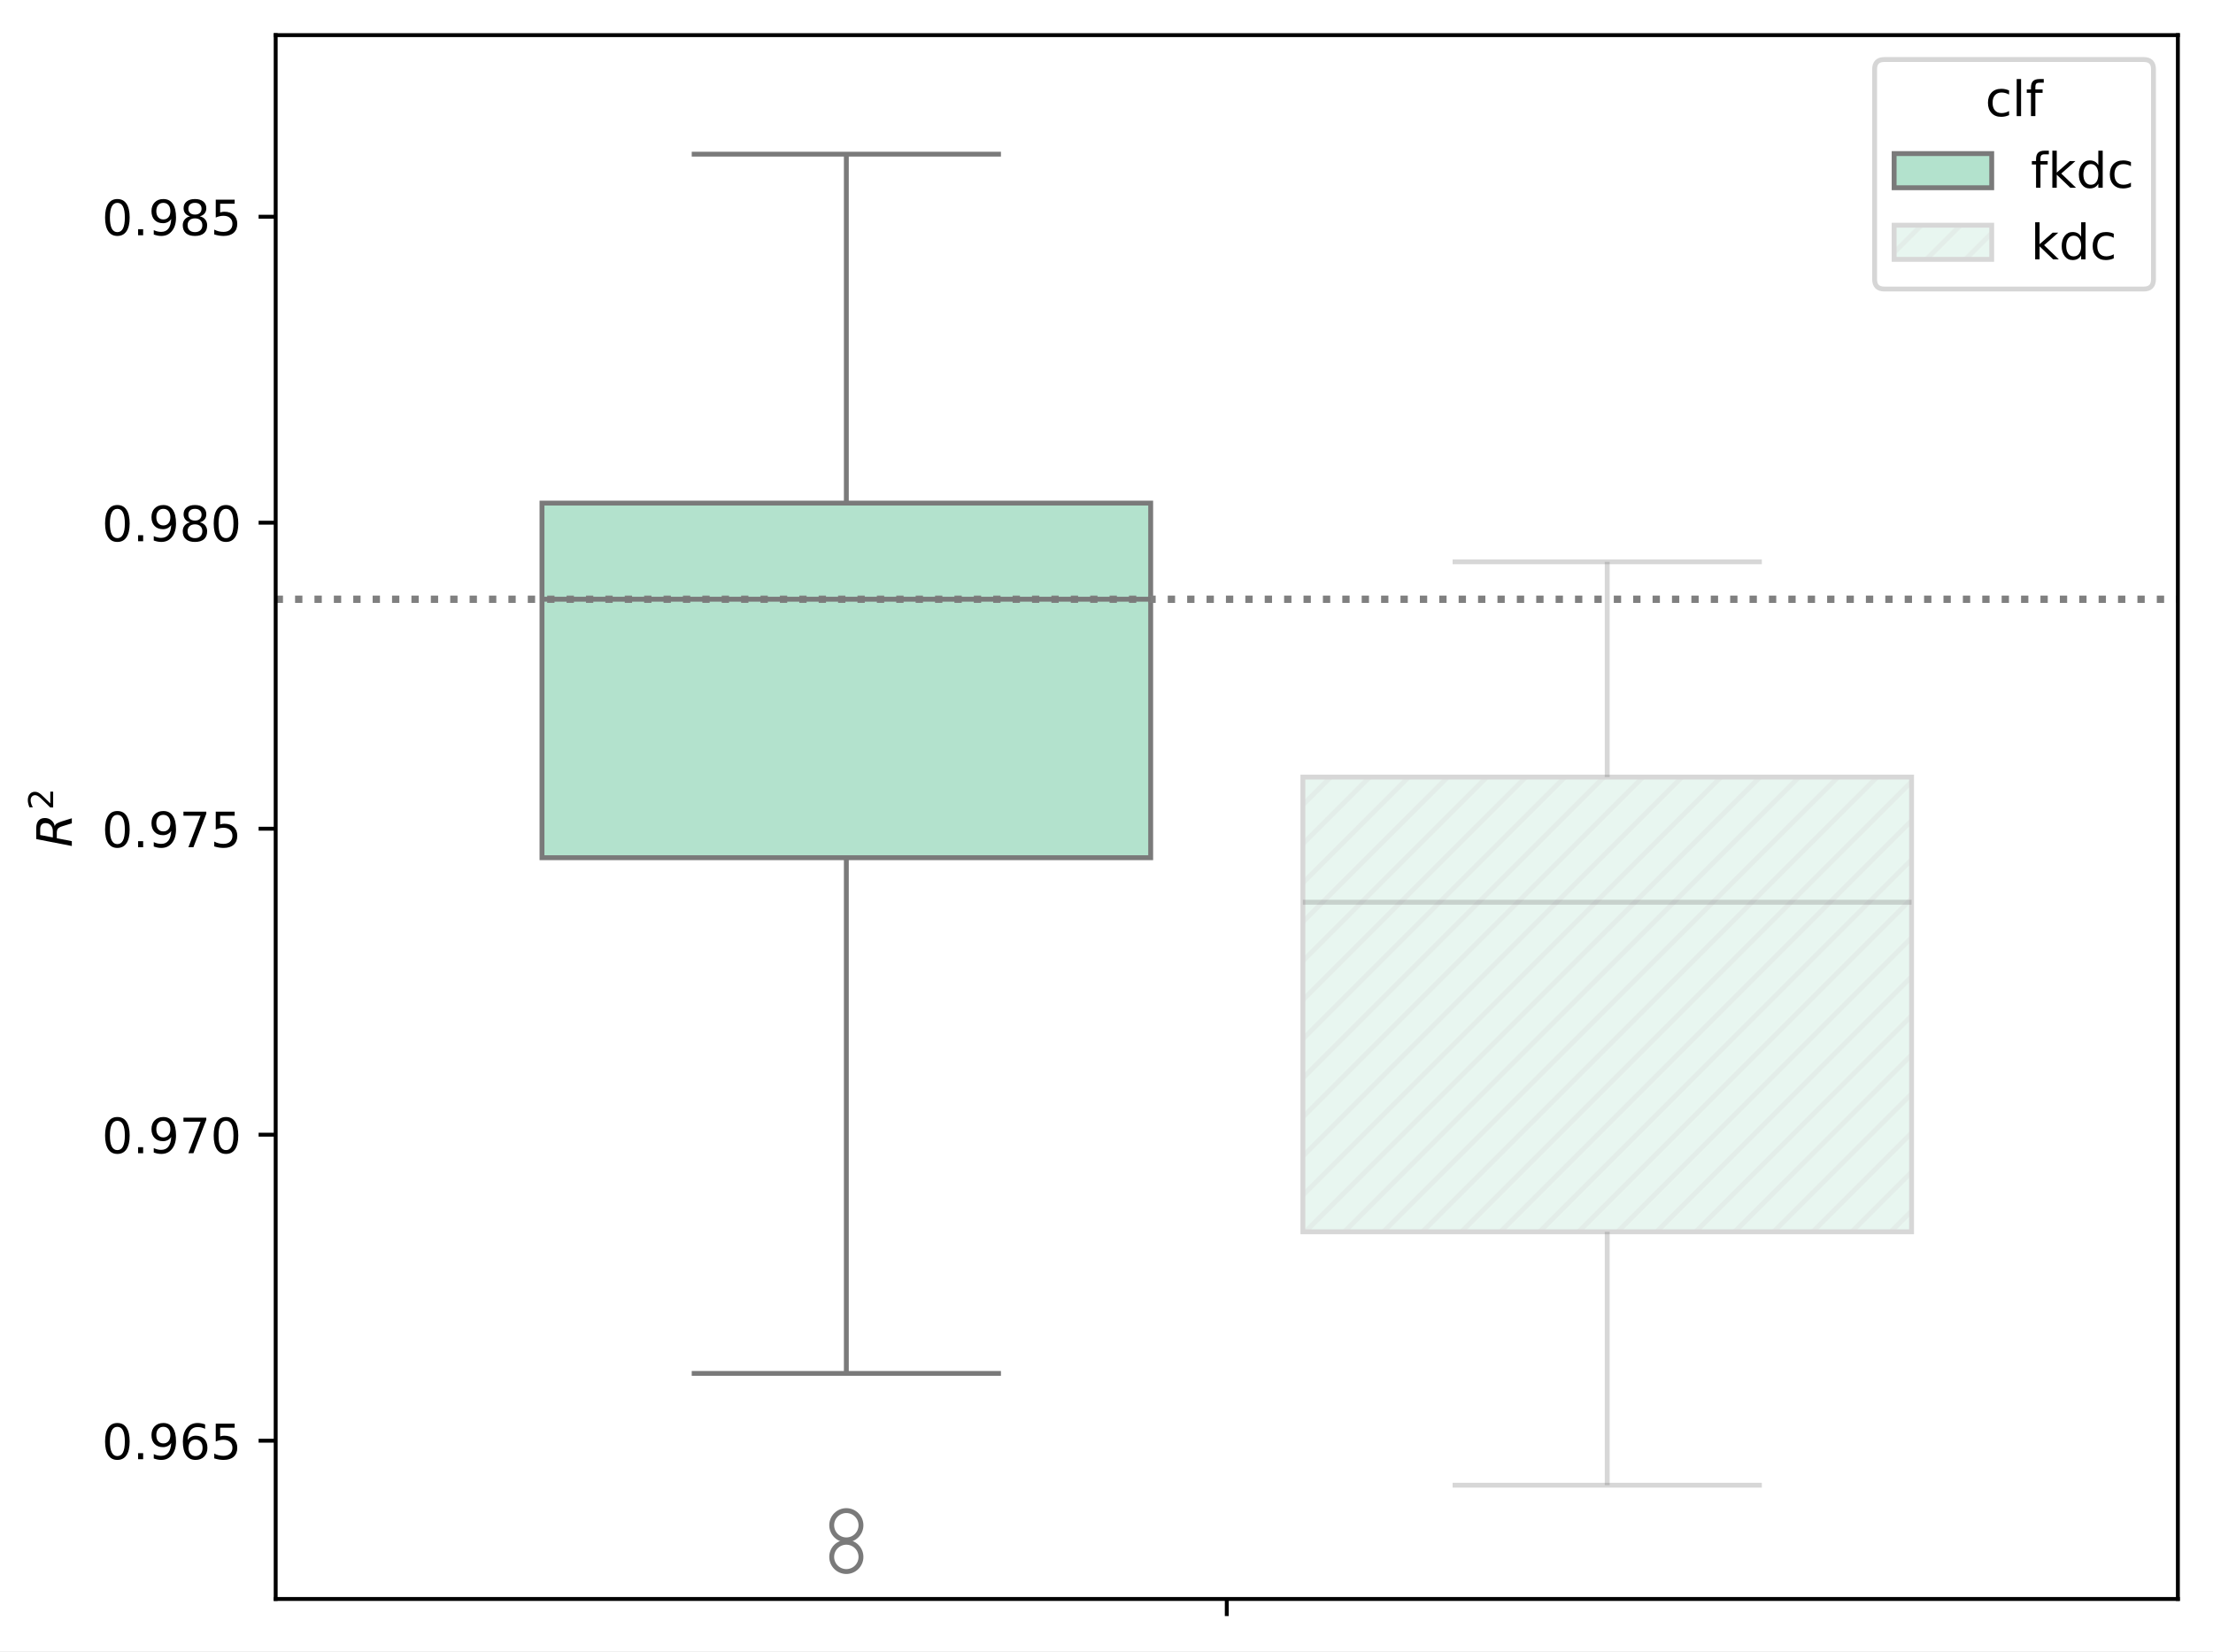
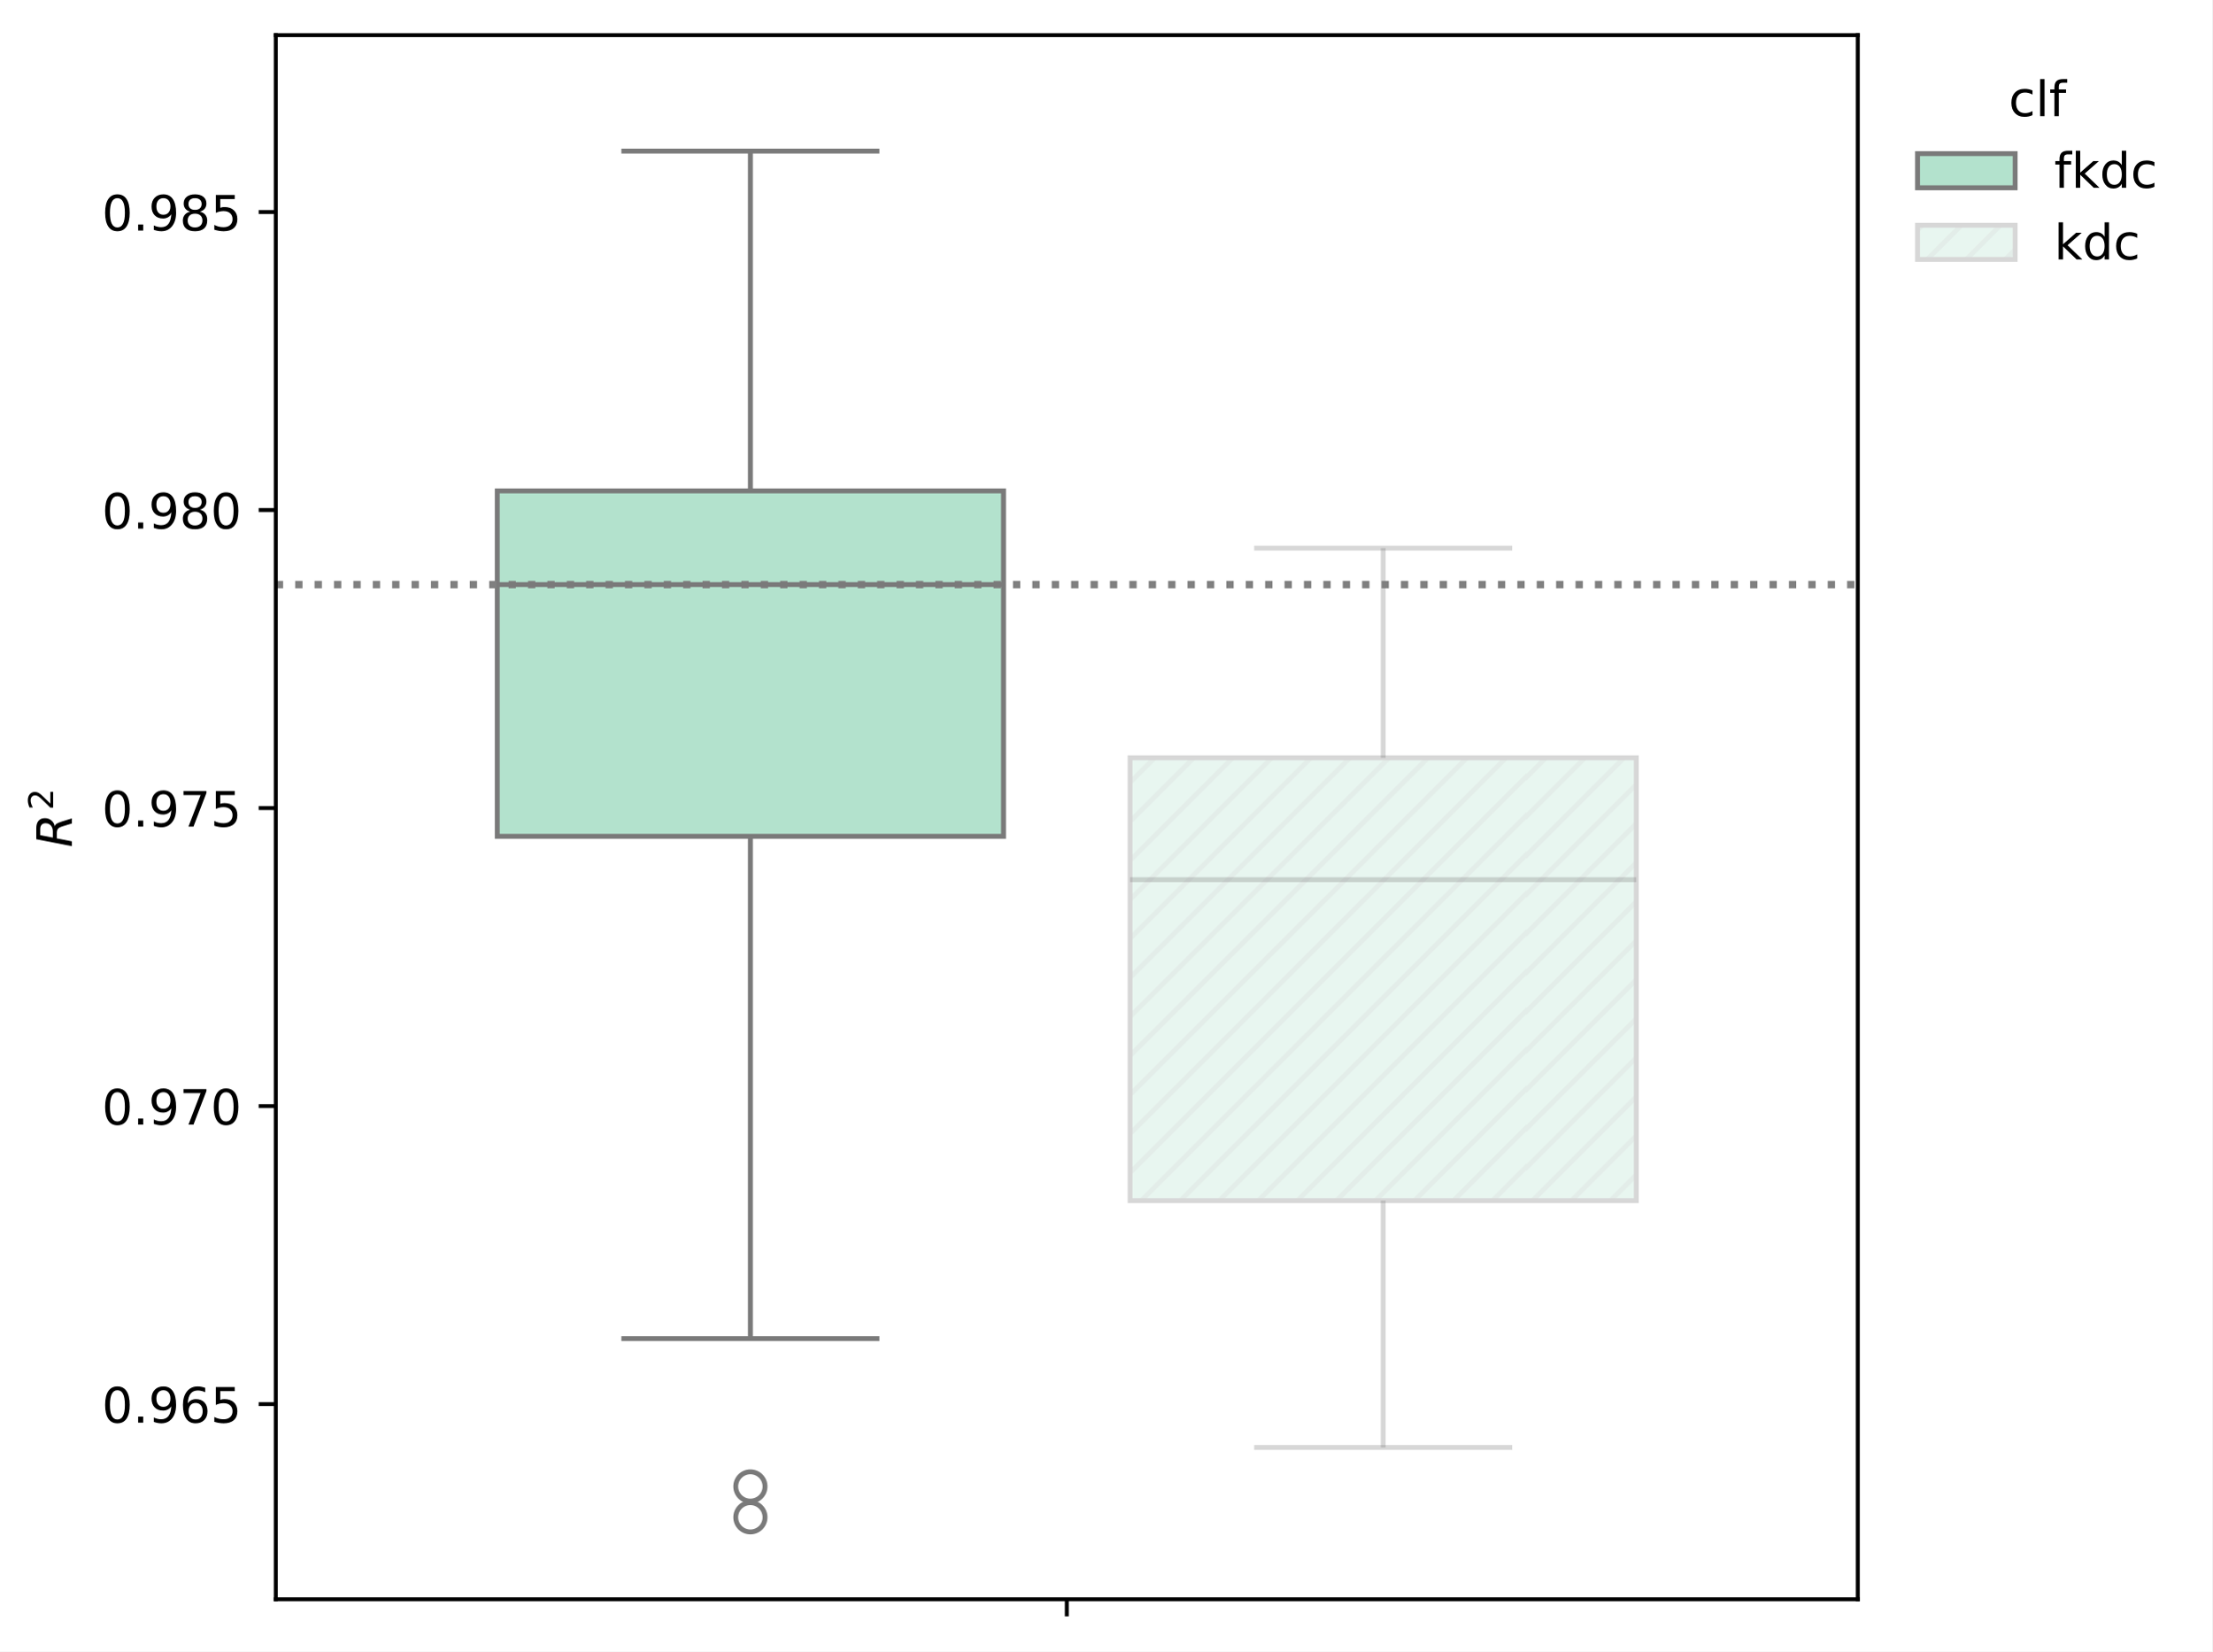
- <svg xmlns="http://www.w3.org/2000/svg" xmlns:xlink="http://www.w3.org/1999/xlink" width="453.6pt" height="338.4pt" viewBox="0 0 453.6 338.4" version="1.1">
+ <svg xmlns="http://www.w3.org/2000/svg" xmlns:xlink="http://www.w3.org/1999/xlink" width="453.27pt" height="338.4pt" viewBox="0 0 453.27 338.4" version="1.1">
  <defs>
    <style type="text/css">*{stroke-linejoin: round; stroke-linecap: butt}</style>
  </defs>
  <g id="figure_1">
    <g id="patch_1">
-       <path d="M 0 338.4  L 453.6 338.4  L 453.6 0  L 0 0  z " style="fill: #ffffff" />
+       <path d="M 0 338.4  L 453.27 338.4  L 453.27 0  L 0 0  z " style="fill: #ffffff" />
    </g>
    <g id="axes_1">
      <g id="patch_2">
-         <path d="M 56.506 327.7  L 446.4 327.7  L 446.4 7.2  L 56.506 7.2  z " style="fill: #ffffff" />
+         <path d="M 56.506 327.7  L 380.671 327.7  L 380.671 7.2  L 56.506 7.2  z " style="fill: #ffffff" />
      </g>
      <g id="patch_3">
-         <path d="M 251.453 12398.475  L 251.453 12398.475  L 251.453 12398.475  L 251.453 12398.475  z " clip-path="url(#p76da80ffdb)" style="fill: #b3e2cd; stroke: #7a7a7a; stroke-linejoin: miter" />
+         <path d="M 218.589 12073.774  L 218.589 12073.774  L 218.589 12073.774  L 218.589 12073.774  z " clip-path="url(#p66e50387e1)" style="fill: #b3e2cd; stroke: #7a7a7a; stroke-linejoin: miter" />
      </g>
      <g id="patch_4">
-         <path d="M 251.453 12398.475  L 251.453 12398.475  L 251.453 12398.475  L 251.453 12398.475  z " clip-path="url(#p76da80ffdb)" style="fill: #b3e2cd; stroke: #7a7a7a; stroke-linejoin: miter" />
+         <path d="M 218.589 12073.774  L 218.589 12073.774  L 218.589 12073.774  L 218.589 12073.774  z " clip-path="url(#p66e50387e1)" style="fill: #b3e2cd; stroke: #7a7a7a; stroke-linejoin: miter" />
      </g>
      <g id="matplotlib.axis_1">
        <g id="xtick_1">
          <g id="line2d_1">
            <defs>
              <path id="m38f3b05bbe" d="M 0 0  L 0 3.5  " style="stroke: #000000; stroke-width: 0.8" />
            </defs>
            <g>
-               <use xlink:href="#m38f3b05bbe" x="251.453" y="327.7" style="stroke: #000000; stroke-width: 0.8" />
+               <use xlink:href="#m38f3b05bbe" x="218.589" y="327.7" style="stroke: #000000; stroke-width: 0.8" />
            </g>
          </g>
        </g>
      </g>
      <g id="matplotlib.axis_2">
        <g id="ytick_1">
          <g id="line2d_2">
            <defs>
              <path id="mbd2f377c6c" d="M 0 0  L -3.5 0  " style="stroke: #000000; stroke-width: 0.8" />
            </defs>
            <g>
-               <use xlink:href="#mbd2f377c6c" x="56.506" y="295.259" style="stroke: #000000; stroke-width: 0.8" />
+               <use xlink:href="#mbd2f377c6c" x="56.506" y="287.711" style="stroke: #000000; stroke-width: 0.8" />
            </g>
          </g>
          <g id="text_1">
-             <g transform="translate(20.87813 299.0581) scale(0.1 -0.1)">
+             <g transform="translate(20.87813 291.5098) scale(0.1 -0.1)">
              <defs>
                <path id="DejaVuSans-30" d="M 2034 4250  Q 1547 4250 1301 3770  Q 1056 3291 1056 2328  Q 1056 1369 1301 889  Q 1547 409 2034 409  Q 2525 409 2770 889  Q 3016 1369 3016 2328  Q 3016 3291 2770 3770  Q 2525 4250 2034 4250  z M 2034 4750  Q 2819 4750 3233 4129  Q 3647 3509 3647 2328  Q 3647 1150 3233 529  Q 2819 -91 2034 -91  Q 1250 -91 836 529  Q 422 1150 422 2328  Q 422 3509 836 4129  Q 1250 4750 2034 4750  z " transform="scale(0.015625)" />
                <path id="DejaVuSans-2e" d="M 684 794  L 1344 794  L 1344 0  L 684 0  L 684 794  z " transform="scale(0.015625)" />
                <path id="DejaVuSans-39" d="M 703 97  L 703 672  Q 941 559 1184 500  Q 1428 441 1663 441  Q 2288 441 2617 861  Q 2947 1281 2994 2138  Q 2813 1869 2534 1725  Q 2256 1581 1919 1581  Q 1219 1581 811 2004  Q 403 2428 403 3163  Q 403 3881 828 4315  Q 1253 4750 1959 4750  Q 2769 4750 3195 4129  Q 3622 3509 3622 2328  Q 3622 1225 3098 567  Q 2575 -91 1691 -91  Q 1453 -91 1209 -44  Q 966 3 703 97  z M 1959 2075  Q 2384 2075 2632 2365  Q 2881 2656 2881 3163  Q 2881 3666 2632 3958  Q 2384 4250 1959 4250  Q 1534 4250 1286 3958  Q 1038 3666 1038 3163  Q 1038 2656 1286 2365  Q 1534 2075 1959 2075  z " transform="scale(0.015625)" />
                <path id="DejaVuSans-36" d="M 2113 2584  Q 1688 2584 1439 2293  Q 1191 2003 1191 1497  Q 1191 994 1439 701  Q 1688 409 2113 409  Q 2538 409 2786 701  Q 3034 994 3034 1497  Q 3034 2003 2786 2293  Q 2538 2584 2113 2584  z M 3366 4563  L 3366 3988  Q 3128 4100 2886 4159  Q 2644 4219 2406 4219  Q 1781 4219 1451 3797  Q 1122 3375 1075 2522  Q 1259 2794 1537 2939  Q 1816 3084 2150 3084  Q 2853 3084 3261 2657  Q 3669 2231 3669 1497  Q 3669 778 3244 343  Q 2819 -91 2113 -91  Q 1303 -91 875 529  Q 447 1150 447 2328  Q 447 3434 972 4092  Q 1497 4750 2381 4750  Q 2619 4750 2861 4703  Q 3103 4656 3366 4563  z " transform="scale(0.015625)" />
                <path id="DejaVuSans-35" d="M 691 4666  L 3169 4666  L 3169 4134  L 1269 4134  L 1269 2991  Q 1406 3038 1543 3061  Q 1681 3084 1819 3084  Q 2600 3084 3056 2656  Q 3513 2228 3513 1497  Q 3513 744 3044 326  Q 2575 -91 1722 -91  Q 1428 -91 1123 -41  Q 819 9 494 109  L 494 744  Q 775 591 1075 516  Q 1375 441 1709 441  Q 2250 441 2565 725  Q 2881 1009 2881 1497  Q 2881 1984 2565 2268  Q 2250 2553 1709 2553  Q 1456 2553 1204 2497  Q 953 2441 691 2322  L 691 4666  z " transform="scale(0.015625)" />
              </defs>
              <use xlink:href="#DejaVuSans-30" />
              <use xlink:href="#DejaVuSans-2e" transform="translate(63.62305 0)" />
              <use xlink:href="#DejaVuSans-39" transform="translate(95.41016 0)" />
              <use xlink:href="#DejaVuSans-36" transform="translate(159.0332 0)" />
              <use xlink:href="#DejaVuSans-35" transform="translate(222.6562 0)" />
            </g>
          </g>
        </g>
        <g id="ytick_2">
          <g id="line2d_3">
            <g>
-               <use xlink:href="#mbd2f377c6c" x="56.506" y="232.548" style="stroke: #000000; stroke-width: 0.8" />
+               <use xlink:href="#mbd2f377c6c" x="56.506" y="226.643" style="stroke: #000000; stroke-width: 0.8" />
            </g>
          </g>
          <g id="text_2">
-             <g transform="translate(20.87813 236.3472) scale(0.1 -0.1)">
+             <g transform="translate(20.87813 230.4421) scale(0.1 -0.1)">
              <defs>
                <path id="DejaVuSans-37" d="M 525 4666  L 3525 4666  L 3525 4397  L 1831 0  L 1172 0  L 2766 4134  L 525 4134  L 525 4666  z " transform="scale(0.015625)" />
              </defs>
              <use xlink:href="#DejaVuSans-30" />
              <use xlink:href="#DejaVuSans-2e" transform="translate(63.62305 0)" />
              <use xlink:href="#DejaVuSans-39" transform="translate(95.41016 0)" />
              <use xlink:href="#DejaVuSans-37" transform="translate(159.0332 0)" />
              <use xlink:href="#DejaVuSans-30" transform="translate(222.6562 0)" />
            </g>
          </g>
        </g>
        <g id="ytick_3">
          <g id="line2d_4">
            <g>
-               <use xlink:href="#mbd2f377c6c" x="56.506" y="169.837" style="stroke: #000000; stroke-width: 0.8" />
+               <use xlink:href="#mbd2f377c6c" x="56.506" y="165.575" style="stroke: #000000; stroke-width: 0.8" />
            </g>
          </g>
          <g id="text_3">
-             <g transform="translate(20.87813 173.6362) scale(0.1 -0.1)">
+             <g transform="translate(20.87813 169.3745) scale(0.1 -0.1)">
              <use xlink:href="#DejaVuSans-30" />
              <use xlink:href="#DejaVuSans-2e" transform="translate(63.62305 0)" />
              <use xlink:href="#DejaVuSans-39" transform="translate(95.41016 0)" />
              <use xlink:href="#DejaVuSans-37" transform="translate(159.0332 0)" />
              <use xlink:href="#DejaVuSans-35" transform="translate(222.6562 0)" />
            </g>
          </g>
        </g>
        <g id="ytick_4">
          <g id="line2d_5">
            <g>
-               <use xlink:href="#mbd2f377c6c" x="56.506" y="107.126" style="stroke: #000000; stroke-width: 0.8" />
+               <use xlink:href="#mbd2f377c6c" x="56.506" y="104.508" style="stroke: #000000; stroke-width: 0.8" />
            </g>
          </g>
          <g id="text_4">
-             <g transform="translate(20.87813 110.9252) scale(0.1 -0.1)">
+             <g transform="translate(20.87813 108.3068) scale(0.1 -0.1)">
              <defs>
                <path id="DejaVuSans-38" d="M 2034 2216  Q 1584 2216 1326 1975  Q 1069 1734 1069 1313  Q 1069 891 1326 650  Q 1584 409 2034 409  Q 2484 409 2743 651  Q 3003 894 3003 1313  Q 3003 1734 2745 1975  Q 2488 2216 2034 2216  z M 1403 2484  Q 997 2584 770 2862  Q 544 3141 544 3541  Q 544 4100 942 4425  Q 1341 4750 2034 4750  Q 2731 4750 3128 4425  Q 3525 4100 3525 3541  Q 3525 3141 3298 2862  Q 3072 2584 2669 2484  Q 3125 2378 3379 2068  Q 3634 1759 3634 1313  Q 3634 634 3220 271  Q 2806 -91 2034 -91  Q 1263 -91 848 271  Q 434 634 434 1313  Q 434 1759 690 2068  Q 947 2378 1403 2484  z M 1172 3481  Q 1172 3119 1398 2916  Q 1625 2713 2034 2713  Q 2441 2713 2670 2916  Q 2900 3119 2900 3481  Q 2900 3844 2670 4047  Q 2441 4250 2034 4250  Q 1625 4250 1398 4047  Q 1172 3844 1172 3481  z " transform="scale(0.015625)" />
              </defs>
              <use xlink:href="#DejaVuSans-30" />
              <use xlink:href="#DejaVuSans-2e" transform="translate(63.62305 0)" />
              <use xlink:href="#DejaVuSans-39" transform="translate(95.41016 0)" />
              <use xlink:href="#DejaVuSans-38" transform="translate(159.0332 0)" />
              <use xlink:href="#DejaVuSans-30" transform="translate(222.6562 0)" />
            </g>
          </g>
        </g>
        <g id="ytick_5">
          <g id="line2d_6">
            <g>
-               <use xlink:href="#mbd2f377c6c" x="56.506" y="44.415" style="stroke: #000000; stroke-width: 0.8" />
+               <use xlink:href="#mbd2f377c6c" x="56.506" y="43.44" style="stroke: #000000; stroke-width: 0.8" />
            </g>
          </g>
          <g id="text_5">
-             <g transform="translate(20.87813 48.21428) scale(0.1 -0.1)">
+             <g transform="translate(20.87813 47.2391) scale(0.1 -0.1)">
              <use xlink:href="#DejaVuSans-30" />
              <use xlink:href="#DejaVuSans-2e" transform="translate(63.62305 0)" />
              <use xlink:href="#DejaVuSans-39" transform="translate(95.41016 0)" />
              <use xlink:href="#DejaVuSans-38" transform="translate(159.0332 0)" />
              <use xlink:href="#DejaVuSans-35" transform="translate(222.6562 0)" />
            </g>
          </g>
        </g>
        <g id="text_6">
          <g transform="translate(14.79844 173.65) rotate(-90) scale(0.1 -0.1)">
            <defs>
              <path id="DejaVuSans-Oblique-52" d="M 1613 4147  L 1294 2491  L 2106 2491  Q 2584 2491 2879 2755  Q 3175 3019 3175 3444  Q 3175 3784 2976 3965  Q 2778 4147 2406 4147  L 1613 4147  z M 2772 2241  Q 2972 2194 3105 2009  Q 3238 1825 3413 1275  L 3809 0  L 3144 0  L 2778 1197  Q 2638 1659 2453 1815  Q 2269 1972 1888 1972  L 1191 1972  L 806 0  L 172 0  L 1081 4666  L 2503 4666  Q 3150 4666 3495 4373  Q 3841 4081 3841 3531  Q 3841 3044 3547 2687  Q 3253 2331 2772 2241  z " transform="scale(0.015625)" />
              <path id="DejaVuSans-32" d="M 1228 531  L 3431 531  L 3431 0  L 469 0  L 469 531  Q 828 903 1448 1529  Q 2069 2156 2228 2338  Q 2531 2678 2651 2914  Q 2772 3150 2772 3378  Q 2772 3750 2511 3984  Q 2250 4219 1831 4219  Q 1534 4219 1204 4116  Q 875 4013 500 3803  L 500 4441  Q 881 4594 1212 4672  Q 1544 4750 1819 4750  Q 2544 4750 2975 4387  Q 3406 4025 3406 3419  Q 3406 3131 3298 2873  Q 3191 2616 2906 2266  Q 2828 2175 2409 1742  Q 1991 1309 1228 531  z " transform="scale(0.015625)" />
            </defs>
            <use xlink:href="#DejaVuSans-Oblique-52" transform="translate(0 0.765625)" />
            <use xlink:href="#DejaVuSans-32" transform="translate(76.49919 39.04688) scale(0.7)" />
          </g>
        </g>
      </g>
      <g id="patch_5">
-         <path d="M 111.091 175.781  L 235.857 175.781  L 235.857 103.106  L 111.091 103.106  L 111.091 175.781  z " clip-path="url(#p76da80ffdb)" style="fill: #b3e2cd; stroke: #7a7a7a; stroke-linejoin: miter" />
+         <path d="M 101.889 171.363  L 205.622 171.363  L 205.622 100.593  L 101.889 100.593  L 101.889 171.363  z " clip-path="url(#p66e50387e1)" style="fill: #b3e2cd; stroke: #7a7a7a; stroke-linejoin: miter" />
      </g>
      <g id="line2d_7">
-         <path d="M 173.474 175.781  L 173.474 281.474  " clip-path="url(#p76da80ffdb)" style="fill: none; stroke: #7a7a7a" />
+         <path d="M 153.756 171.363  L 153.756 274.287  " clip-path="url(#p66e50387e1)" style="fill: none; stroke: #7a7a7a" />
      </g>
      <g id="line2d_8">
-         <path d="M 173.474 103.106  L 173.474 31.597  " clip-path="url(#p76da80ffdb)" style="fill: none; stroke: #7a7a7a" />
+         <path d="M 153.756 100.593  L 153.756 30.957  " clip-path="url(#p66e50387e1)" style="fill: none; stroke: #7a7a7a" />
      </g>
      <g id="line2d_9">
-         <path d="M 142.283 281.474  L 204.666 281.474  " clip-path="url(#p76da80ffdb)" style="fill: none; stroke: #7a7a7a; stroke-linecap: square" />
+         <path d="M 127.822 274.287  L 179.689 274.287  " clip-path="url(#p66e50387e1)" style="fill: none; stroke: #7a7a7a; stroke-linecap: square" />
      </g>
      <g id="line2d_10">
-         <path d="M 142.283 31.597  L 204.666 31.597  " clip-path="url(#p76da80ffdb)" style="fill: none; stroke: #7a7a7a; stroke-linecap: square" />
+         <path d="M 127.822 30.957  L 179.689 30.957  " clip-path="url(#p66e50387e1)" style="fill: none; stroke: #7a7a7a; stroke-linecap: square" />
      </g>
      <g id="line2d_11">
        <defs>
          <path id="mf2d42e0765" d="M 0 3  C 0.796 3 1.559 2.684 2.121 2.121  C 2.684 1.559 3 0.796 3 0  C 3 -0.796 2.684 -1.559 2.121 -2.121  C 1.559 -2.684 0.796 -3 0 -3  C -0.796 -3 -1.559 -2.684 -2.121 -2.121  C -2.684 -1.559 -3 -0.796 -3 0  C -3 0.796 -2.684 1.559 -2.121 2.121  C -1.559 2.684 -0.796 3 0 3  z " style="stroke: #7a7a7a" />
        </defs>
-         <g clip-path="url(#p76da80ffdb)">
-           <use xlink:href="#mf2d42e0765" x="173.474" y="319.076" style="fill-opacity: 0; stroke: #7a7a7a" />
-           <use xlink:href="#mf2d42e0765" x="173.474" y="312.587" style="fill-opacity: 0; stroke: #7a7a7a" />
+         <g clip-path="url(#p66e50387e1)">
+           <use xlink:href="#mf2d42e0765" x="153.756" y="310.903" style="fill-opacity: 0; stroke: #7a7a7a" />
+           <use xlink:href="#mf2d42e0765" x="153.756" y="304.585" style="fill-opacity: 0; stroke: #7a7a7a" />
        </g>
      </g>
      <g id="patch_6">
-         <path d="M 267.049 252.448  L 391.815 252.448  L 391.815 159.265  L 267.049 159.265  L 267.049 252.448  z " clip-path="url(#p76da80ffdb)" style="fill: url(#hb7a899ab91); opacity: 0.3; stroke: #7a7a7a; stroke-linejoin: miter" />
+         <path d="M 231.555 246.022  L 335.288 246.022  L 335.288 155.28  L 231.555 155.28  L 231.555 246.022  z " clip-path="url(#p66e50387e1)" style="fill: url(#hb7a899ab91); opacity: 0.3; stroke: #7a7a7a; stroke-linejoin: miter" />
      </g>
      <g id="line2d_12">
-         <path d="M 329.432 252.448  L 329.432 304.385  " clip-path="url(#p76da80ffdb)" style="fill: none; stroke: #7a7a7a; stroke-opacity: 0.3" />
+         <path d="M 283.422 246.022  L 283.422 296.597  " clip-path="url(#p66e50387e1)" style="fill: none; stroke: #7a7a7a; stroke-opacity: 0.3" />
      </g>
      <g id="line2d_13">
-         <path d="M 329.432 159.265  L 329.432 115.142  " clip-path="url(#p76da80ffdb)" style="fill: none; stroke: #7a7a7a; stroke-opacity: 0.3" />
+         <path d="M 283.422 155.28  L 283.422 112.313  " clip-path="url(#p66e50387e1)" style="fill: none; stroke: #7a7a7a; stroke-opacity: 0.3" />
      </g>
      <g id="line2d_14">
-         <path d="M 298.24 304.385  L 360.623 304.385  " clip-path="url(#p76da80ffdb)" style="fill: none; stroke: #7a7a7a; stroke-opacity: 0.3; stroke-linecap: square" />
+         <path d="M 257.488 296.597  L 309.355 296.597  " clip-path="url(#p66e50387e1)" style="fill: none; stroke: #7a7a7a; stroke-opacity: 0.3; stroke-linecap: square" />
      </g>
      <g id="line2d_15">
-         <path d="M 298.24 115.142  L 360.623 115.142  " clip-path="url(#p76da80ffdb)" style="fill: none; stroke: #7a7a7a; stroke-opacity: 0.3; stroke-linecap: square" />
+         <path d="M 257.488 112.313  L 309.355 112.313  " clip-path="url(#p66e50387e1)" style="fill: none; stroke: #7a7a7a; stroke-opacity: 0.3; stroke-linecap: square" />
      </g>
      <g id="line2d_16">
        <defs>
          <path id="mc371cef19e" d="M 0 3  C 0.796 3 1.559 2.684 2.121 2.121  C 2.684 1.559 3 0.796 3 0  C 3 -0.796 2.684 -1.559 2.121 -2.121  C 1.559 -2.684 0.796 -3 0 -3  C -0.796 -3 -1.559 -2.684 -2.121 -2.121  C -2.684 -1.559 -3 -0.796 -3 0  C -3 0.796 -2.684 1.559 -2.121 2.121  C -1.559 2.684 -0.796 3 0 3  z " style="stroke: #7a7a7a; stroke-opacity: 0.3" />
        </defs>
-         <g clip-path="url(#p76da80ffdb)">
-           <use xlink:href="#mc371cef19e" x="329.432" y="465.561" style="fill-opacity: 0; stroke: #7a7a7a; stroke-opacity: 0.3" />
-           <use xlink:href="#mc371cef19e" x="329.432" y="435.681" style="fill-opacity: 0; stroke: #7a7a7a; stroke-opacity: 0.3" />
-           <use xlink:href="#mc371cef19e" x="329.432" y="519.527" style="fill-opacity: 0; stroke: #7a7a7a; stroke-opacity: 0.3" />
+         <g clip-path="url(#p66e50387e1)">
+           <use xlink:href="#mc371cef19e" x="283.422" y="453.55" style="fill-opacity: 0; stroke: #7a7a7a; stroke-opacity: 0.3" />
+           <use xlink:href="#mc371cef19e" x="283.422" y="424.453" style="fill-opacity: 0; stroke: #7a7a7a; stroke-opacity: 0.3" />
+           <use xlink:href="#mc371cef19e" x="283.422" y="506.102" style="fill-opacity: 0; stroke: #7a7a7a; stroke-opacity: 0.3" />
        </g>
      </g>
      <g id="line2d_17">
-         <path d="M 56.506 122.808  L 446.4 122.808  " clip-path="url(#p76da80ffdb)" style="fill: none; stroke-dasharray: 1.5,2.475; stroke-dashoffset: 0; stroke: #808080; stroke-width: 1.5" />
+         <path d="M 56.506 119.778  L 380.671 119.778  " clip-path="url(#p66e50387e1)" style="fill: none; stroke-dasharray: 1.5,2.475; stroke-dashoffset: 0; stroke: #808080; stroke-width: 1.5" />
      </g>
      <g id="line2d_18">
-         <path d="M 111.091 122.808  L 235.857 122.808  " clip-path="url(#p76da80ffdb)" style="fill: none; stroke: #7a7a7a" />
+         <path d="M 101.889 119.778  L 205.622 119.778  " clip-path="url(#p66e50387e1)" style="fill: none; stroke: #7a7a7a" />
      </g>
      <g id="line2d_19">
-         <path d="M 267.049 184.905  L 391.815 184.905  " clip-path="url(#p76da80ffdb)" style="fill: none; stroke: #7a7a7a; stroke-opacity: 0.3" />
+         <path d="M 231.555 180.248  L 335.288 180.248  " clip-path="url(#p66e50387e1)" style="fill: none; stroke: #7a7a7a; stroke-opacity: 0.3" />
      </g>
      <g id="patch_7">
        <path d="M 56.506 327.7  L 56.506 7.2  " style="fill: none; stroke: #000000; stroke-width: 0.8; stroke-linejoin: miter; stroke-linecap: square" />
      </g>
      <g id="patch_8">
-         <path d="M 446.4 327.7  L 446.4 7.2  " style="fill: none; stroke: #000000; stroke-width: 0.8; stroke-linejoin: miter; stroke-linecap: square" />
+         <path d="M 380.671 327.7  L 380.671 7.2  " style="fill: none; stroke: #000000; stroke-width: 0.8; stroke-linejoin: miter; stroke-linecap: square" />
      </g>
      <g id="patch_9">
-         <path d="M 56.506 327.7  L 446.4 327.7  " style="fill: none; stroke: #000000; stroke-width: 0.8; stroke-linejoin: miter; stroke-linecap: square" />
+         <path d="M 56.506 327.7  L 380.671 327.7  " style="fill: none; stroke: #000000; stroke-width: 0.8; stroke-linejoin: miter; stroke-linecap: square" />
      </g>
      <g id="patch_10">
-         <path d="M 56.506 7.2  L 446.4 7.2  " style="fill: none; stroke: #000000; stroke-width: 0.8; stroke-linejoin: miter; stroke-linecap: square" />
+         <path d="M 56.506 7.2  L 380.671 7.2  " style="fill: none; stroke: #000000; stroke-width: 0.8; stroke-linejoin: miter; stroke-linecap: square" />
      </g>
      <g id="legend_1">
-         <g id="patch_11">
-           <path d="M 386.242 59.234  L 439.4 59.234  Q 441.4 59.234 441.4 57.234  L 441.4 14.2  Q 441.4 12.2 439.4 12.2  L 386.242 12.2  Q 384.242 12.2 384.242 14.2  L 384.242 57.234  Q 384.242 59.234 386.242 59.234  z " style="fill: #ffffff; opacity: 0.8; stroke: #cccccc; stroke-linejoin: miter" />
-         </g>
        <g id="text_7">
-           <g transform="translate(406.9227 23.79844) scale(0.1 -0.1)">
+           <g transform="translate(411.5931 23.79844) scale(0.1 -0.1)">
            <defs>
              <path id="DejaVuSans-63" d="M 3122 3366  L 3122 2828  Q 2878 2963 2633 3030  Q 2388 3097 2138 3097  Q 1578 3097 1268 2742  Q 959 2388 959 1747  Q 959 1106 1268 751  Q 1578 397 2138 397  Q 2388 397 2633 464  Q 2878 531 3122 666  L 3122 134  Q 2881 22 2623 -34  Q 2366 -91 2075 -91  Q 1284 -91 818 406  Q 353 903 353 1747  Q 353 2603 823 3093  Q 1294 3584 2113 3584  Q 2378 3584 2631 3529  Q 2884 3475 3122 3366  z " transform="scale(0.015625)" />
              <path id="DejaVuSans-6c" d="M 603 4863  L 1178 4863  L 1178 0  L 603 0  L 603 4863  z " transform="scale(0.015625)" />
              <path id="DejaVuSans-66" d="M 2375 4863  L 2375 4384  L 1825 4384  Q 1516 4384 1395 4259  Q 1275 4134 1275 3809  L 1275 3500  L 2222 3500  L 2222 3053  L 1275 3053  L 1275 0  L 697 0  L 697 3053  L 147 3053  L 147 3500  L 697 3500  L 697 3744  Q 697 4328 969 4595  Q 1241 4863 1831 4863  L 2375 4863  z " transform="scale(0.015625)" />
            </defs>
            <use xlink:href="#DejaVuSans-63" />
            <use xlink:href="#DejaVuSans-6c" transform="translate(54.98047 0)" />
            <use xlink:href="#DejaVuSans-66" transform="translate(82.76367 0)" />
          </g>
        </g>
-         <g id="patch_12">
-           <path d="M 388.242 38.477  L 408.242 38.477  L 408.242 31.477  L 388.242 31.477  z " style="fill: #b3e2cd; stroke: #7a7a7a; stroke-linejoin: miter" />
+         <g id="patch_11">
+           <path d="M 392.913 38.477  L 412.913 38.477  L 412.913 31.477  L 392.913 31.477  z " style="fill: #b3e2cd; stroke: #7a7a7a; stroke-linejoin: miter" />
        </g>
        <g id="text_8">
-           <g transform="translate(416.2422 38.47656) scale(0.1 -0.1)">
+           <g transform="translate(420.9126 38.47656) scale(0.1 -0.1)">
            <defs>
              <path id="DejaVuSans-6b" d="M 581 4863  L 1159 4863  L 1159 1991  L 2875 3500  L 3609 3500  L 1753 1863  L 3688 0  L 2938 0  L 1159 1709  L 1159 0  L 581 0  L 581 4863  z " transform="scale(0.015625)" />
              <path id="DejaVuSans-64" d="M 2906 2969  L 2906 4863  L 3481 4863  L 3481 0  L 2906 0  L 2906 525  Q 2725 213 2448 61  Q 2172 -91 1784 -91  Q 1150 -91 751 415  Q 353 922 353 1747  Q 353 2572 751 3078  Q 1150 3584 1784 3584  Q 2172 3584 2448 3432  Q 2725 3281 2906 2969  z M 947 1747  Q 947 1113 1208 752  Q 1469 391 1925 391  Q 2381 391 2643 752  Q 2906 1113 2906 1747  Q 2906 2381 2643 2742  Q 2381 3103 1925 3103  Q 1469 3103 1208 2742  Q 947 2381 947 1747  z " transform="scale(0.015625)" />
            </defs>
            <use xlink:href="#DejaVuSans-66" />
            <use xlink:href="#DejaVuSans-6b" transform="translate(35.20508 0)" />
            <use xlink:href="#DejaVuSans-64" transform="translate(93.11523 0)" />
            <use xlink:href="#DejaVuSans-63" transform="translate(156.5918 0)" />
          </g>
        </g>
-         <g id="patch_13">
-           <path d="M 388.242 53.155  L 408.242 53.155  L 408.242 46.155  L 388.242 46.155  z " style="fill: url(#hb7a899ab91); opacity: 0.3; stroke: #7a7a7a; stroke-linejoin: miter" />
+         <g id="patch_12">
+           <path d="M 392.913 53.155  L 412.913 53.155  L 412.913 46.155  L 392.913 46.155  z " style="fill: url(#hb7a899ab91); opacity: 0.3; stroke: #7a7a7a; stroke-linejoin: miter" />
        </g>
        <g id="text_9">
-           <g transform="translate(416.2422 53.15469) scale(0.1 -0.1)">
+           <g transform="translate(420.9126 53.15469) scale(0.1 -0.1)">
            <use xlink:href="#DejaVuSans-6b" />
            <use xlink:href="#DejaVuSans-64" transform="translate(57.91016 0)" />
            <use xlink:href="#DejaVuSans-63" transform="translate(121.3867 0)" />
          </g>
        </g>
      </g>
    </g>
  </g>
  <defs>
-     <clipPath id="p76da80ffdb">
-       <rect x="56.506" y="7.2" width="389.894" height="320.5" />
+     <clipPath id="p66e50387e1">
+       <rect x="56.506" y="7.2" width="324.165" height="320.5" />
    </clipPath>
  </defs>
  <defs>
    <pattern id="hb7a899ab91" patternUnits="userSpaceOnUse" x="0" y="0" width="72" height="72">
      <rect x="0" y="0" width="73" height="73" fill="#b3e2cd" />
      <path d="M -36 36  L 36 -36  M -32 40  L 40 -32  M -28 44  L 44 -28  M -24 48  L 48 -24  M -20 52  L 52 -20  M -16 56  L 56 -16  M -12 60  L 60 -12  M -8 64  L 64 -8  M -4 68  L 68 -4  M 0 72  L 72 0  M 4 76  L 76 4  M 8 80  L 80 8  M 12 84  L 84 12  M 16 88  L 88 16  M 20 92  L 92 20  M 24 96  L 96 24  M 28 100  L 100 28  M 32 104  L 104 32  M 36 108  L 108 36  " style="fill: #7a7a7a; stroke: #7a7a7a; stroke-width: 1.0; stroke-linecap: butt; stroke-linejoin: miter; stroke-opacity: 0.3" />
    </pattern>
  </defs>
</svg>
